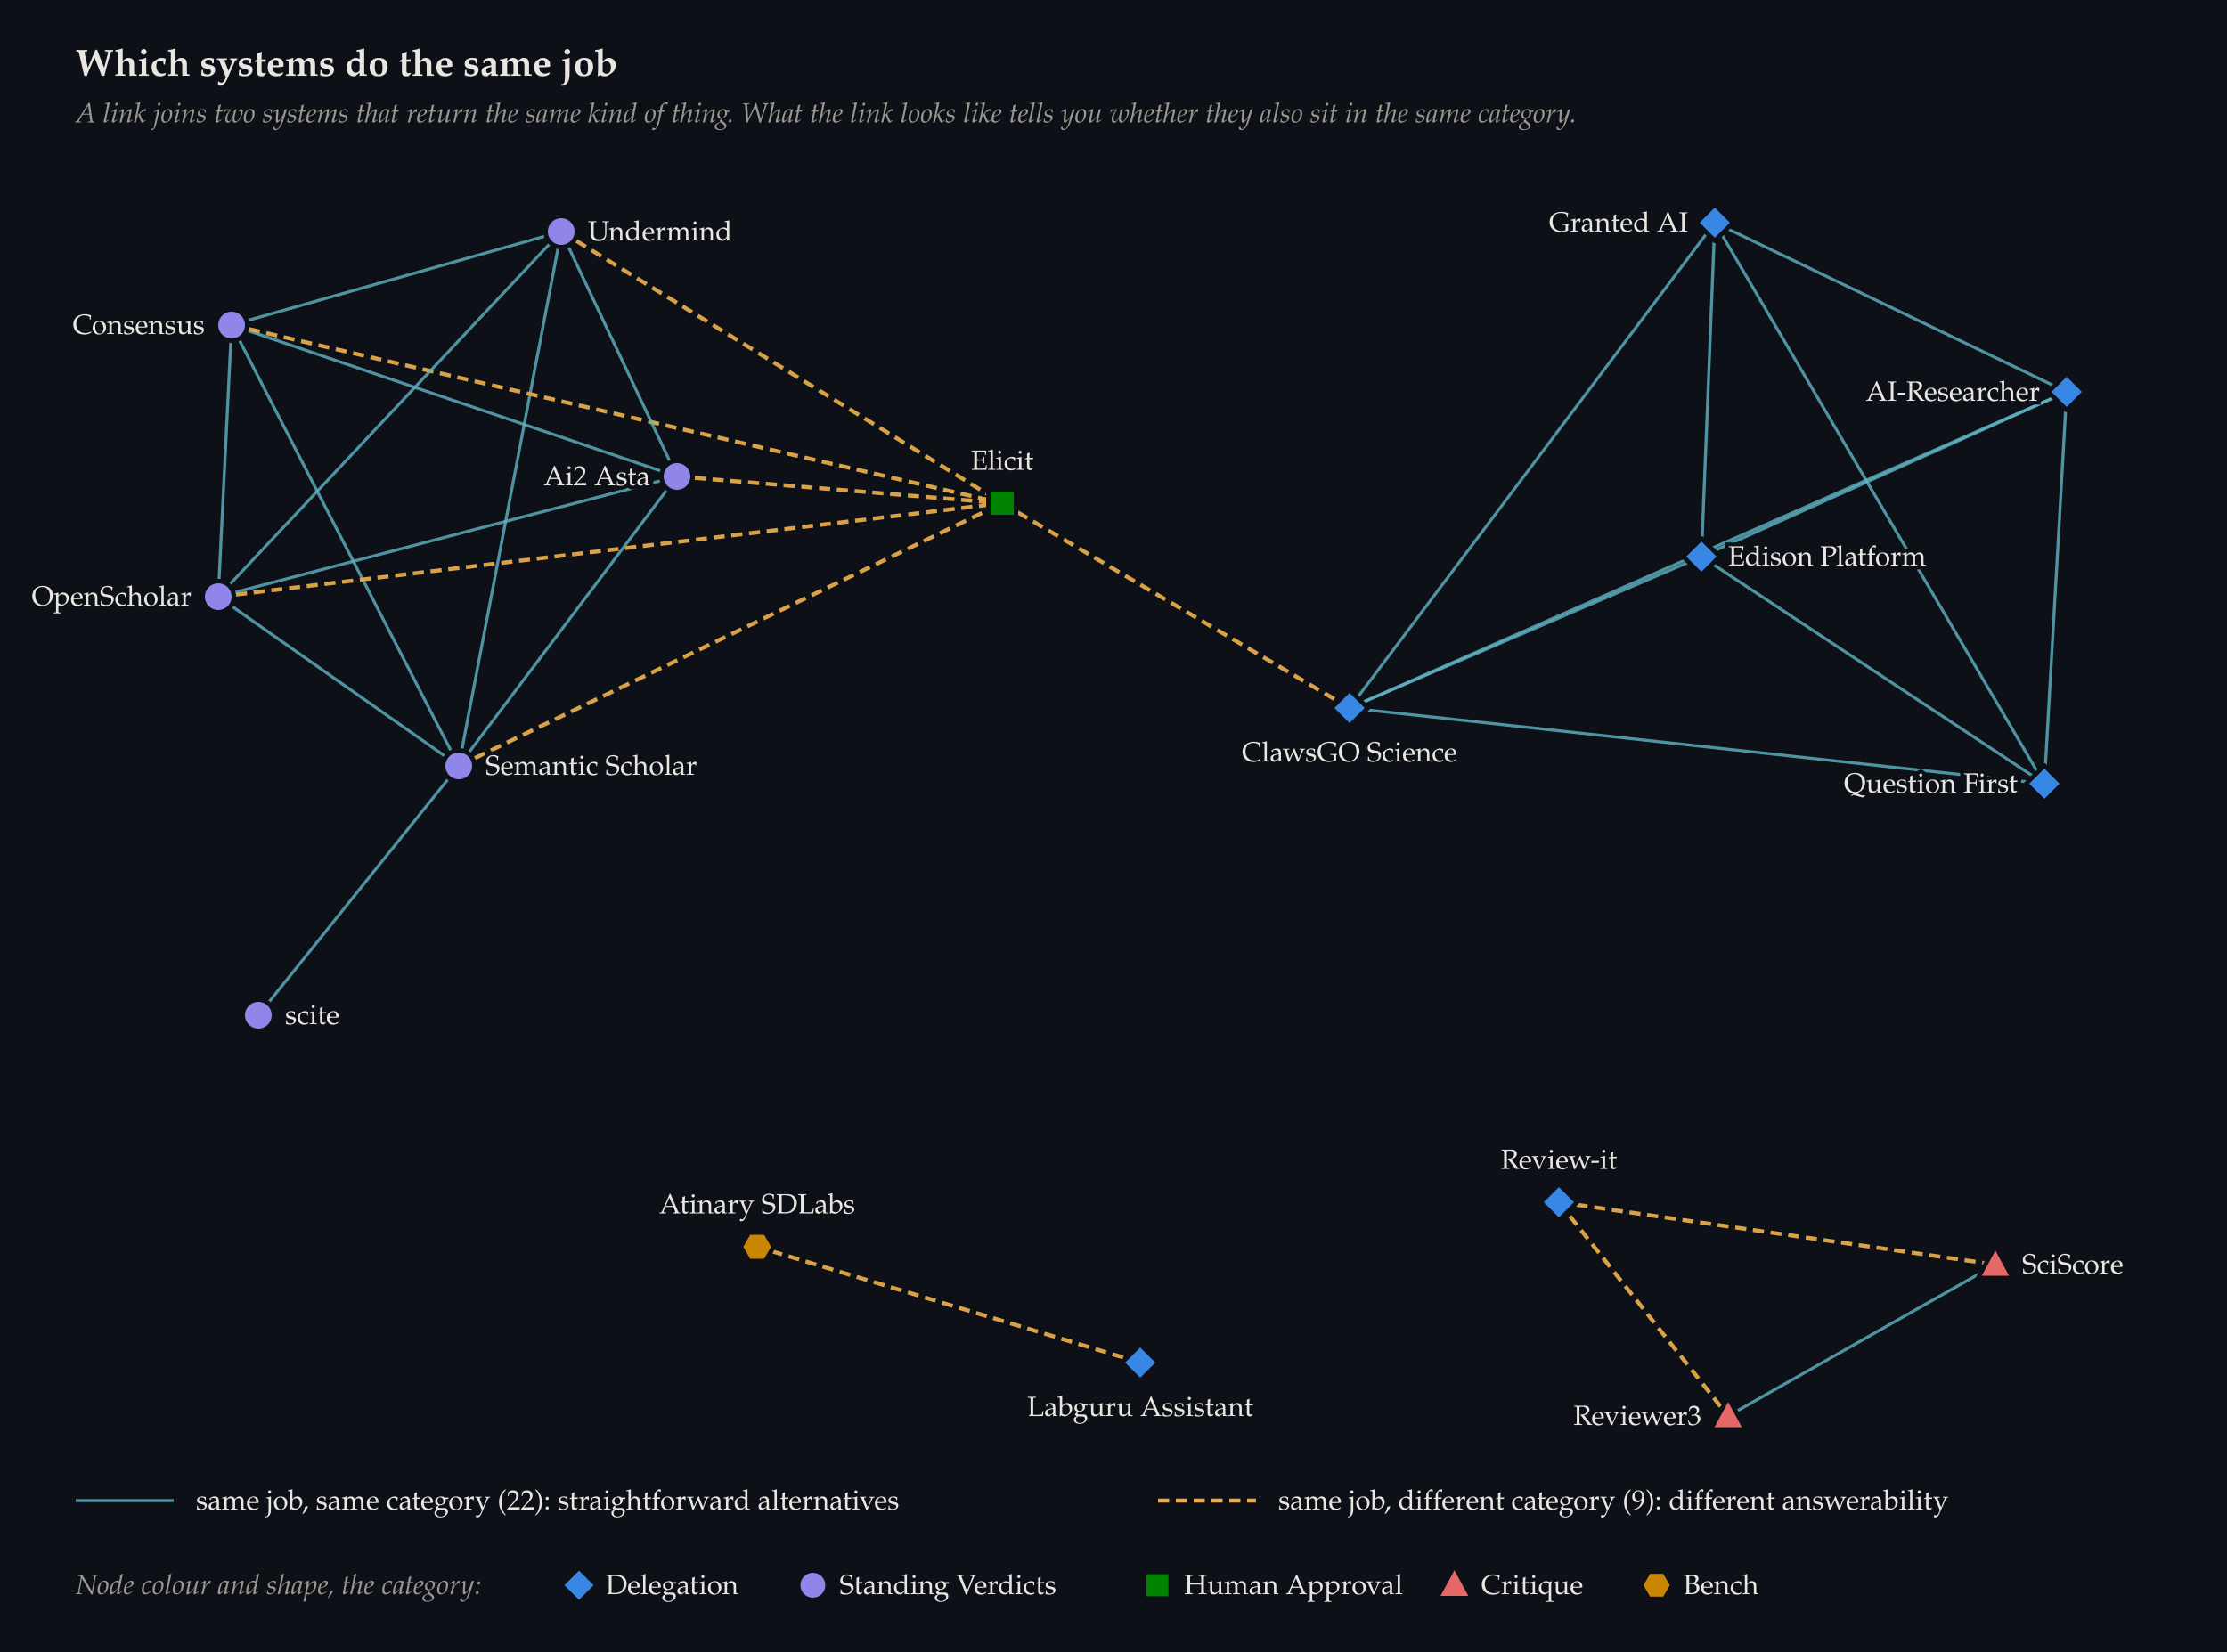
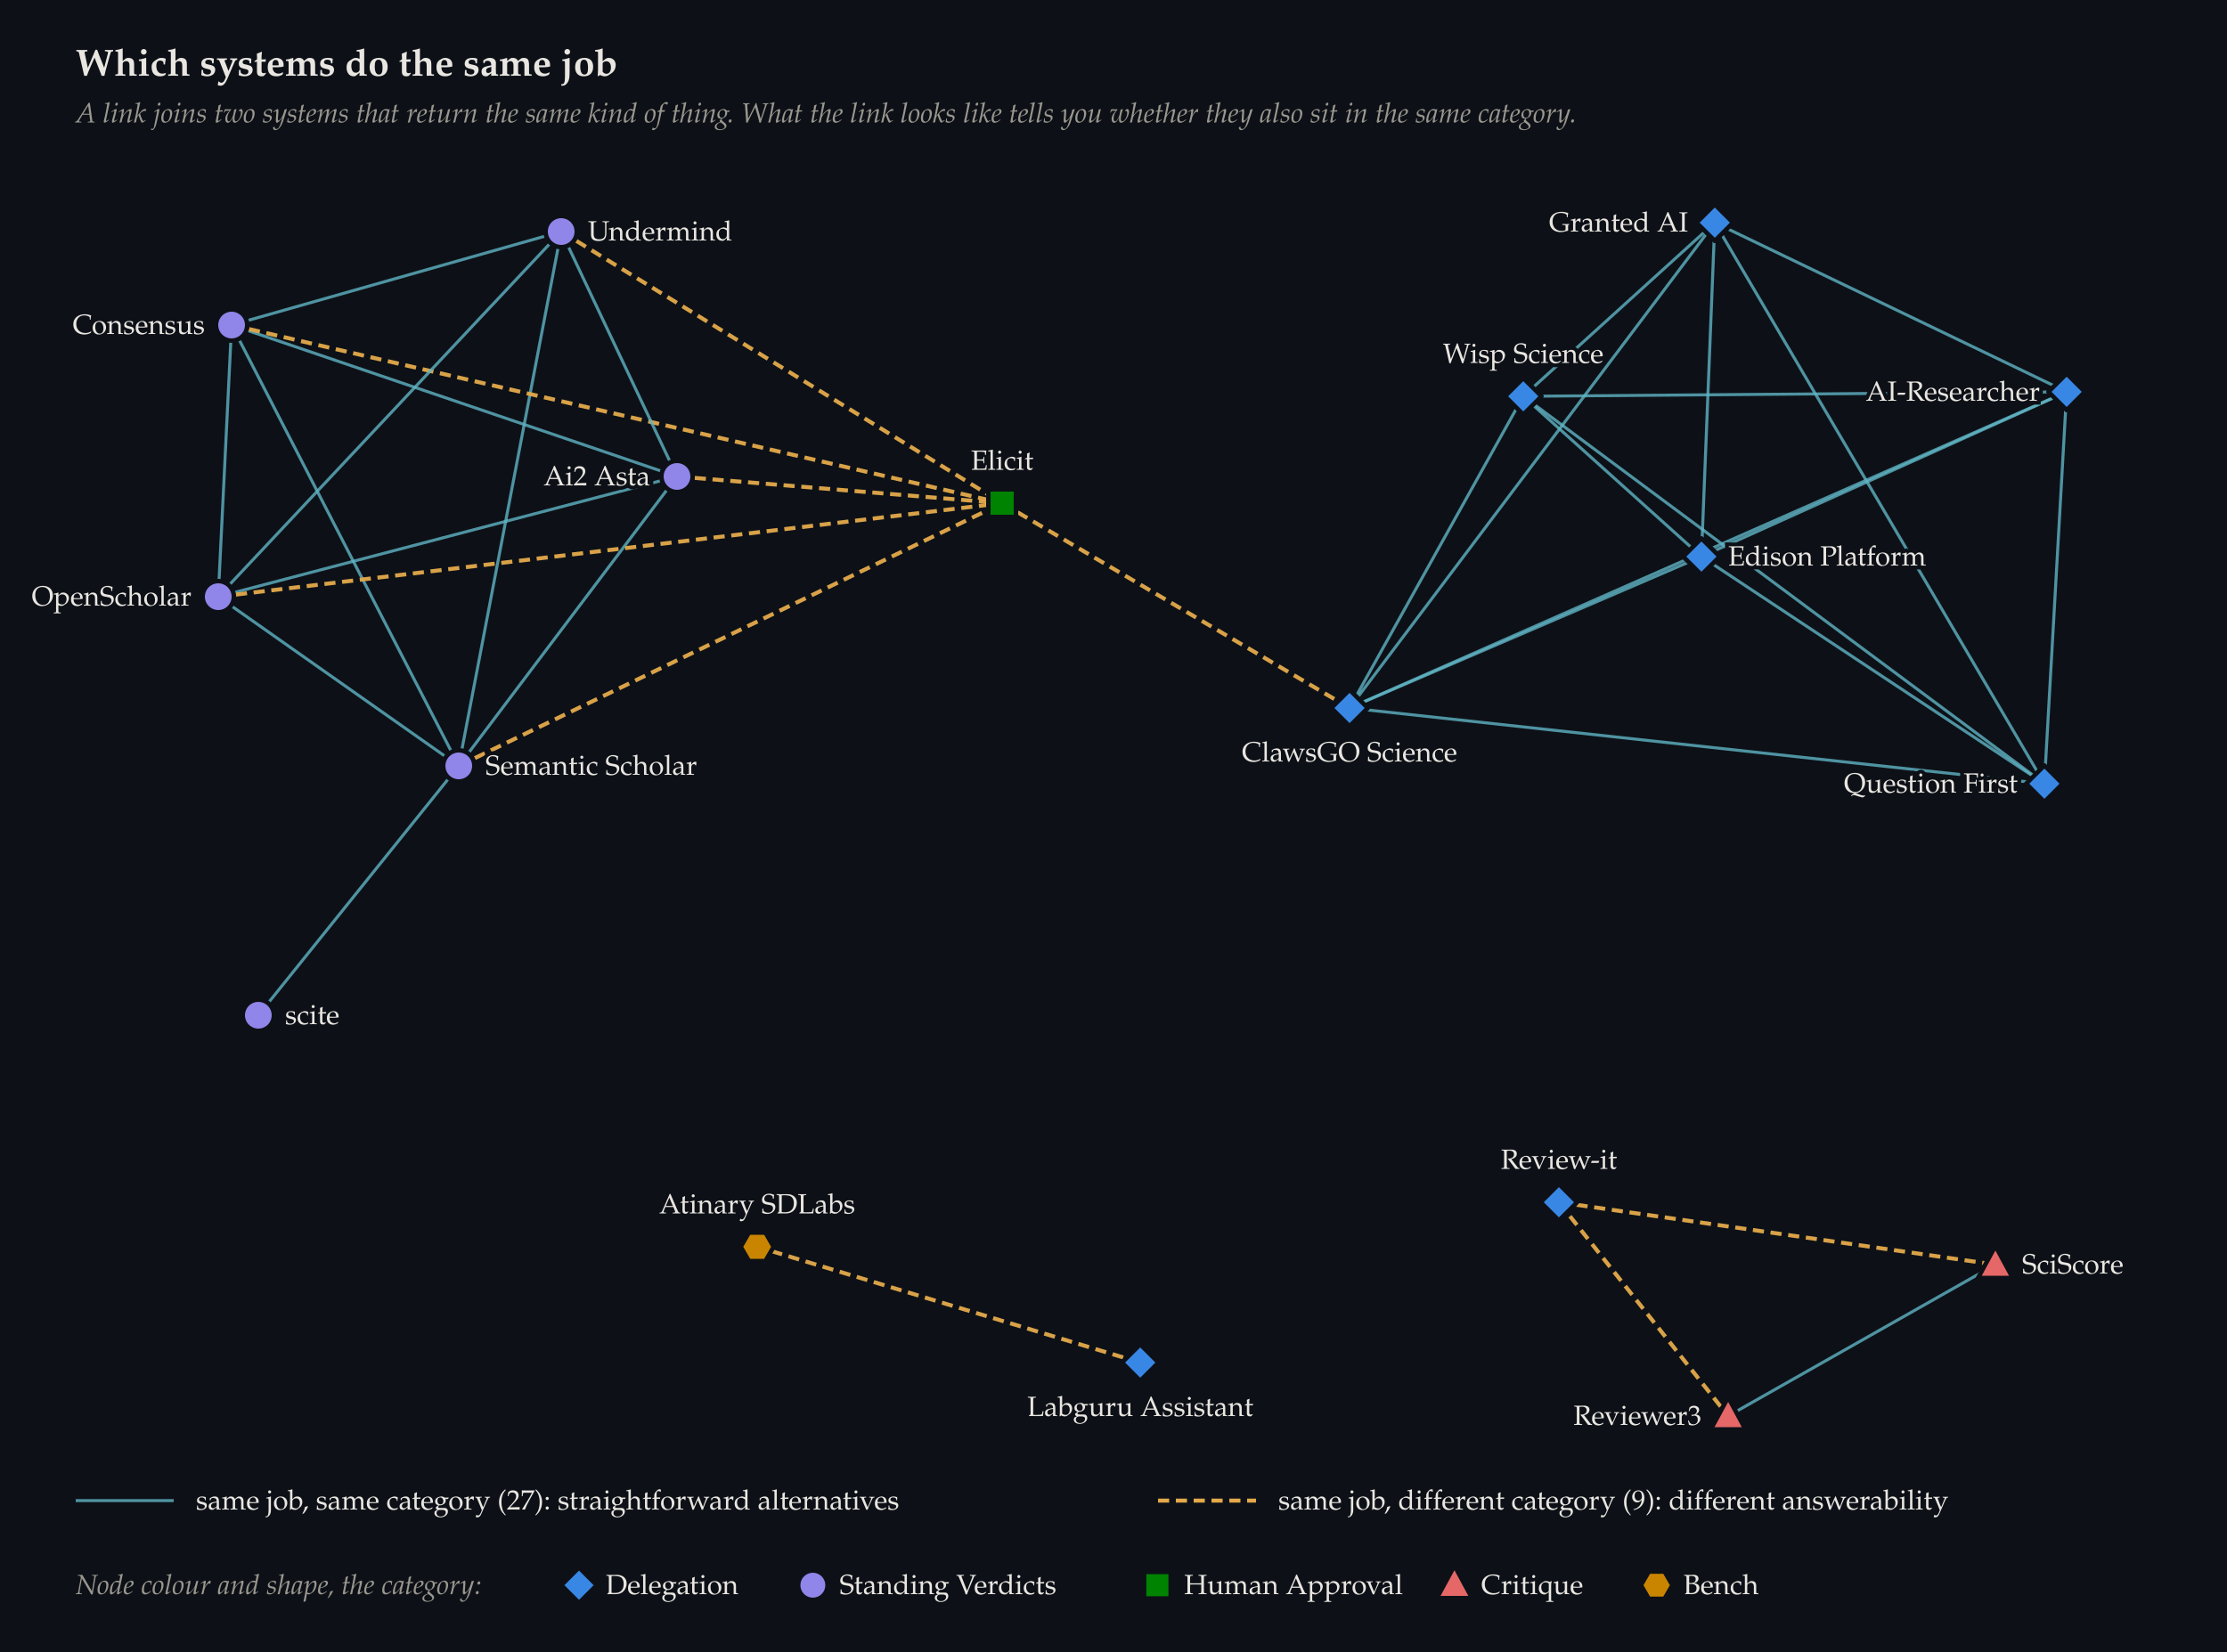
<svg xmlns="http://www.w3.org/2000/svg" width="1000" height="742" viewBox="0 0 1000 742" font-family="&quot;Iowan Old Style&quot;,&quot;Palatino Linotype&quot;,Palatino,&quot;Book Antiqua&quot;,Georgia,&quot;Times New Roman&quot;,serif" role="img" aria-labelledby="gt gd">
  <rect width="1000" height="742" fill="#0d1117" />
  <text x="34" y="34" font-size="17" font-weight="600" fill="#e9e6e1">Which systems do the same job</text>
  <text x="34" y="55" font-size="12.5" font-style="italic" fill="#9a978f">A link joins two systems that return the same kind of thing. What the link looks like tells you whether they also sit in the same category.</text>
  <line x1="606" y1="318" x2="764" y2="250" stroke="#5fb4c4" stroke-width="1.35" opacity="0.8" />
  <line x1="606" y1="318" x2="918" y2="352" stroke="#5fb4c4" stroke-width="1.35" opacity="0.8" />
  <line x1="606" y1="318" x2="770" y2="100" stroke="#5fb4c4" stroke-width="1.35" opacity="0.8" />
  <line x1="606" y1="318" x2="928" y2="176" stroke="#5fb4c4" stroke-width="1.35" opacity="0.8" />
+   <line x1="606" y1="318" x2="684" y2="178" stroke="#5fb4c4" stroke-width="1.35" opacity="0.8" />
  <line x1="606" y1="318" x2="450" y2="226" stroke="#e3a94a" stroke-width="1.8" stroke-dasharray="5 3" opacity="0.95" />
  <line x1="764" y1="250" x2="918" y2="352" stroke="#5fb4c4" stroke-width="1.35" opacity="0.8" />
  <line x1="764" y1="250" x2="770" y2="100" stroke="#5fb4c4" stroke-width="1.35" opacity="0.8" />
  <line x1="764" y1="250" x2="928" y2="176" stroke="#5fb4c4" stroke-width="1.35" opacity="0.8" />
+   <line x1="764" y1="250" x2="684" y2="178" stroke="#5fb4c4" stroke-width="1.35" opacity="0.8" />
  <line x1="918" y1="352" x2="770" y2="100" stroke="#5fb4c4" stroke-width="1.35" opacity="0.8" />
  <line x1="918" y1="352" x2="928" y2="176" stroke="#5fb4c4" stroke-width="1.35" opacity="0.8" />
+   <line x1="918" y1="352" x2="684" y2="178" stroke="#5fb4c4" stroke-width="1.35" opacity="0.8" />
  <line x1="700" y1="540" x2="896" y2="568" stroke="#e3a94a" stroke-width="1.8" stroke-dasharray="5 3" opacity="0.95" />
  <line x1="700" y1="540" x2="776" y2="636" stroke="#e3a94a" stroke-width="1.8" stroke-dasharray="5 3" opacity="0.95" />
  <line x1="770" y1="100" x2="928" y2="176" stroke="#5fb4c4" stroke-width="1.35" opacity="0.8" />
+   <line x1="770" y1="100" x2="684" y2="178" stroke="#5fb4c4" stroke-width="1.35" opacity="0.8" />
  <line x1="512" y1="612" x2="340" y2="560" stroke="#e3a94a" stroke-width="1.8" stroke-dasharray="5 3" opacity="0.95" />
+   <line x1="928" y1="176" x2="684" y2="178" stroke="#5fb4c4" stroke-width="1.35" opacity="0.8" />
  <line x1="206" y1="344" x2="104" y2="146" stroke="#5fb4c4" stroke-width="1.35" opacity="0.8" />
  <line x1="206" y1="344" x2="252" y2="104" stroke="#5fb4c4" stroke-width="1.35" opacity="0.8" />
  <line x1="206" y1="344" x2="304" y2="214" stroke="#5fb4c4" stroke-width="1.35" opacity="0.8" />
  <line x1="206" y1="344" x2="98" y2="268" stroke="#5fb4c4" stroke-width="1.35" opacity="0.8" />
  <line x1="206" y1="344" x2="116" y2="456" stroke="#5fb4c4" stroke-width="1.35" opacity="0.8" />
  <line x1="206" y1="344" x2="450" y2="226" stroke="#e3a94a" stroke-width="1.8" stroke-dasharray="5 3" opacity="0.95" />
  <line x1="104" y1="146" x2="252" y2="104" stroke="#5fb4c4" stroke-width="1.35" opacity="0.8" />
  <line x1="104" y1="146" x2="304" y2="214" stroke="#5fb4c4" stroke-width="1.35" opacity="0.8" />
  <line x1="104" y1="146" x2="98" y2="268" stroke="#5fb4c4" stroke-width="1.35" opacity="0.8" />
  <line x1="104" y1="146" x2="450" y2="226" stroke="#e3a94a" stroke-width="1.8" stroke-dasharray="5 3" opacity="0.95" />
  <line x1="252" y1="104" x2="304" y2="214" stroke="#5fb4c4" stroke-width="1.35" opacity="0.8" />
  <line x1="252" y1="104" x2="98" y2="268" stroke="#5fb4c4" stroke-width="1.35" opacity="0.8" />
  <line x1="252" y1="104" x2="450" y2="226" stroke="#e3a94a" stroke-width="1.8" stroke-dasharray="5 3" opacity="0.95" />
  <line x1="304" y1="214" x2="98" y2="268" stroke="#5fb4c4" stroke-width="1.35" opacity="0.8" />
  <line x1="304" y1="214" x2="450" y2="226" stroke="#e3a94a" stroke-width="1.8" stroke-dasharray="5 3" opacity="0.95" />
  <line x1="98" y1="268" x2="450" y2="226" stroke="#e3a94a" stroke-width="1.8" stroke-dasharray="5 3" opacity="0.95" />
  <line x1="896" y1="568" x2="776" y2="636" stroke="#5fb4c4" stroke-width="1.35" opacity="0.8" />
  <path d="M0,-8.2L8.2,0L0,8.2L-8.2,0Z" transform="translate(606,318)" fill="#3987e5" stroke="#0d1117" stroke-width="2" stroke-linejoin="round" />
  <text x="606" y="342" font-size="12.5" text-anchor="middle" fill="#e9e6e1" stroke="#0d1117" stroke-width="3.4" paint-order="stroke">ClawsGO Science</text>
  <path d="M0,-8.2L8.2,0L0,8.2L-8.2,0Z" transform="translate(764,250)" fill="#3987e5" stroke="#0d1117" stroke-width="2" stroke-linejoin="round" />
  <text x="776" y="254" font-size="12.5" text-anchor="start" fill="#e9e6e1" stroke="#0d1117" stroke-width="3.4" paint-order="stroke">Edison Platform</text>
  <path d="M0,-8.2L8.2,0L0,8.2L-8.2,0Z" transform="translate(918,352)" fill="#3987e5" stroke="#0d1117" stroke-width="2" stroke-linejoin="round" />
  <text x="906" y="356" font-size="12.5" text-anchor="end" fill="#e9e6e1" stroke="#0d1117" stroke-width="3.4" paint-order="stroke">Question First</text>
  <path d="M0,-8.2L8.2,0L0,8.2L-8.2,0Z" transform="translate(700,540)" fill="#3987e5" stroke="#0d1117" stroke-width="2" stroke-linejoin="round" />
  <text x="700" y="525" font-size="12.5" text-anchor="middle" fill="#e9e6e1" stroke="#0d1117" stroke-width="3.4" paint-order="stroke">Review-it</text>
  <path d="M0,-8.2L8.2,0L0,8.2L-8.2,0Z" transform="translate(770,100)" fill="#3987e5" stroke="#0d1117" stroke-width="2" stroke-linejoin="round" />
  <text x="758" y="104" font-size="12.5" text-anchor="end" fill="#e9e6e1" stroke="#0d1117" stroke-width="3.4" paint-order="stroke">Granted AI</text>
  <path d="M0,-8.2L8.2,0L0,8.2L-8.2,0Z" transform="translate(512,612)" fill="#3987e5" stroke="#0d1117" stroke-width="2" stroke-linejoin="round" />
  <text x="512" y="636" font-size="12.5" text-anchor="middle" fill="#e9e6e1" stroke="#0d1117" stroke-width="3.4" paint-order="stroke">Labguru Assistant</text>
  <path d="M0,-8.2L8.2,0L0,8.2L-8.2,0Z" transform="translate(928,176)" fill="#3987e5" stroke="#0d1117" stroke-width="2" stroke-linejoin="round" />
  <text x="916" y="180" font-size="12.5" text-anchor="end" fill="#e9e6e1" stroke="#0d1117" stroke-width="3.4" paint-order="stroke">AI-Researcher</text>
+   <path d="M0,-8.2L8.2,0L0,8.2L-8.2,0Z" transform="translate(684,178)" fill="#3987e5" stroke="#0d1117" stroke-width="2" stroke-linejoin="round" />
+   <text x="684" y="163" font-size="12.5" text-anchor="middle" fill="#e9e6e1" stroke="#0d1117" stroke-width="3.4" paint-order="stroke">Wisp Science</text>
  <path d="M7,0A7,7 0 1 1 -7,0A7,7 0 1 1 7,0Z" transform="translate(206,344)" fill="#9085e9" stroke="#0d1117" stroke-width="2" stroke-linejoin="round" />
  <text x="218" y="348" font-size="12.5" text-anchor="start" fill="#e9e6e1" stroke="#0d1117" stroke-width="3.4" paint-order="stroke">Semantic Scholar</text>
  <path d="M7,0A7,7 0 1 1 -7,0A7,7 0 1 1 7,0Z" transform="translate(104,146)" fill="#9085e9" stroke="#0d1117" stroke-width="2" stroke-linejoin="round" />
  <text x="92" y="150" font-size="12.5" text-anchor="end" fill="#e9e6e1" stroke="#0d1117" stroke-width="3.4" paint-order="stroke">Consensus</text>
  <path d="M7,0A7,7 0 1 1 -7,0A7,7 0 1 1 7,0Z" transform="translate(252,104)" fill="#9085e9" stroke="#0d1117" stroke-width="2" stroke-linejoin="round" />
  <text x="264" y="108" font-size="12.5" text-anchor="start" fill="#e9e6e1" stroke="#0d1117" stroke-width="3.4" paint-order="stroke">Undermind</text>
  <path d="M7,0A7,7 0 1 1 -7,0A7,7 0 1 1 7,0Z" transform="translate(304,214)" fill="#9085e9" stroke="#0d1117" stroke-width="2" stroke-linejoin="round" />
  <text x="292" y="218" font-size="12.5" text-anchor="end" fill="#e9e6e1" stroke="#0d1117" stroke-width="3.4" paint-order="stroke">Ai2 Asta</text>
  <path d="M7,0A7,7 0 1 1 -7,0A7,7 0 1 1 7,0Z" transform="translate(98,268)" fill="#9085e9" stroke="#0d1117" stroke-width="2" stroke-linejoin="round" />
  <text x="86" y="272" font-size="12.5" text-anchor="end" fill="#e9e6e1" stroke="#0d1117" stroke-width="3.4" paint-order="stroke">OpenScholar</text>
  <path d="M7,0A7,7 0 1 1 -7,0A7,7 0 1 1 7,0Z" transform="translate(116,456)" fill="#9085e9" stroke="#0d1117" stroke-width="2" stroke-linejoin="round" />
  <text x="128" y="460" font-size="12.5" text-anchor="start" fill="#e9e6e1" stroke="#0d1117" stroke-width="3.4" paint-order="stroke">scite</text>
  <path d="M-6.2,-6.2H6.2V6.2H-6.2Z" transform="translate(450,226)" fill="#008300" stroke="#0d1117" stroke-width="2" stroke-linejoin="round" />
  <text x="450" y="211" font-size="12.5" text-anchor="middle" fill="#e9e6e1" stroke="#0d1117" stroke-width="3.4" paint-order="stroke">Elicit</text>
  <path d="M0,-8.4L7.8,6L-7.8,6Z" transform="translate(896,568)" fill="#e66767" stroke="#0d1117" stroke-width="2" stroke-linejoin="round" />
  <text x="908" y="572" font-size="12.5" text-anchor="start" fill="#e9e6e1" stroke="#0d1117" stroke-width="3.4" paint-order="stroke">SciScore</text>
  <path d="M0,-8.4L7.8,6L-7.8,6Z" transform="translate(776,636)" fill="#e66767" stroke="#0d1117" stroke-width="2" stroke-linejoin="round" />
  <text x="764" y="640" font-size="12.5" text-anchor="end" fill="#e9e6e1" stroke="#0d1117" stroke-width="3.4" paint-order="stroke">Reviewer3</text>
  <path d="M-7.4,0L-3.7,-6.4L3.7,-6.4L7.4,0L3.7,6.4L-3.7,6.4Z" transform="translate(340,560)" fill="#c98500" stroke="#0d1117" stroke-width="2" stroke-linejoin="round" />
  <text x="340" y="545" font-size="12.5" text-anchor="middle" fill="#e9e6e1" stroke="#0d1117" stroke-width="3.4" paint-order="stroke">Atinary SDLabs</text>
  <line x1="34" y1="674" x2="78" y2="674" stroke="#5fb4c4" stroke-width="1.35" opacity="0.8" />
-   <text x="88" y="678" font-size="12.5" fill="#e9e6e1">same job, same category (22): straightforward alternatives</text>
+   <text x="88" y="678" font-size="12.5" fill="#e9e6e1">same job, same category (27): straightforward alternatives</text>
  <line x1="520" y1="674" x2="564" y2="674" stroke="#e3a94a" stroke-width="1.8" stroke-dasharray="5 3" />
  <text x="574" y="678" font-size="12.5" fill="#e9e6e1">same job, different category (9): different answerability</text>
  <text x="34" y="716" font-size="12.5" font-style="italic" fill="#9a978f">Node colour and shape, the category:</text>
  <path d="M0,-8.2L8.2,0L0,8.2L-8.2,0Z" transform="translate(260,712) scale(0.8)" fill="#3987e5" />
  <text x="272" y="716" font-size="12.5" fill="#e9e6e1">Delegation</text>
  <path d="M7,0A7,7 0 1 1 -7,0A7,7 0 1 1 7,0Z" transform="translate(365,712) scale(0.8)" fill="#9085e9" />
  <text x="377" y="716" font-size="12.5" fill="#e9e6e1">Standing Verdicts</text>
  <path d="M-6.2,-6.2H6.2V6.2H-6.2Z" transform="translate(519.7,712) scale(0.8)" fill="#008300" />
  <text x="531.7" y="716" font-size="12.5" fill="#e9e6e1">Human Approval</text>
  <path d="M0,-8.4L7.8,6L-7.8,6Z" transform="translate(653.1,712) scale(0.8)" fill="#e66767" />
  <text x="665.1" y="716" font-size="12.5" fill="#e9e6e1">Critique</text>
  <path d="M-7.4,0L-3.7,-6.4L3.7,-6.4L7.4,0L3.7,6.4L-3.7,6.4Z" transform="translate(743.9,712) scale(0.8)" fill="#c98500" />
  <text x="755.9" y="716" font-size="12.5" fill="#e9e6e1">Bench</text>
</svg>
